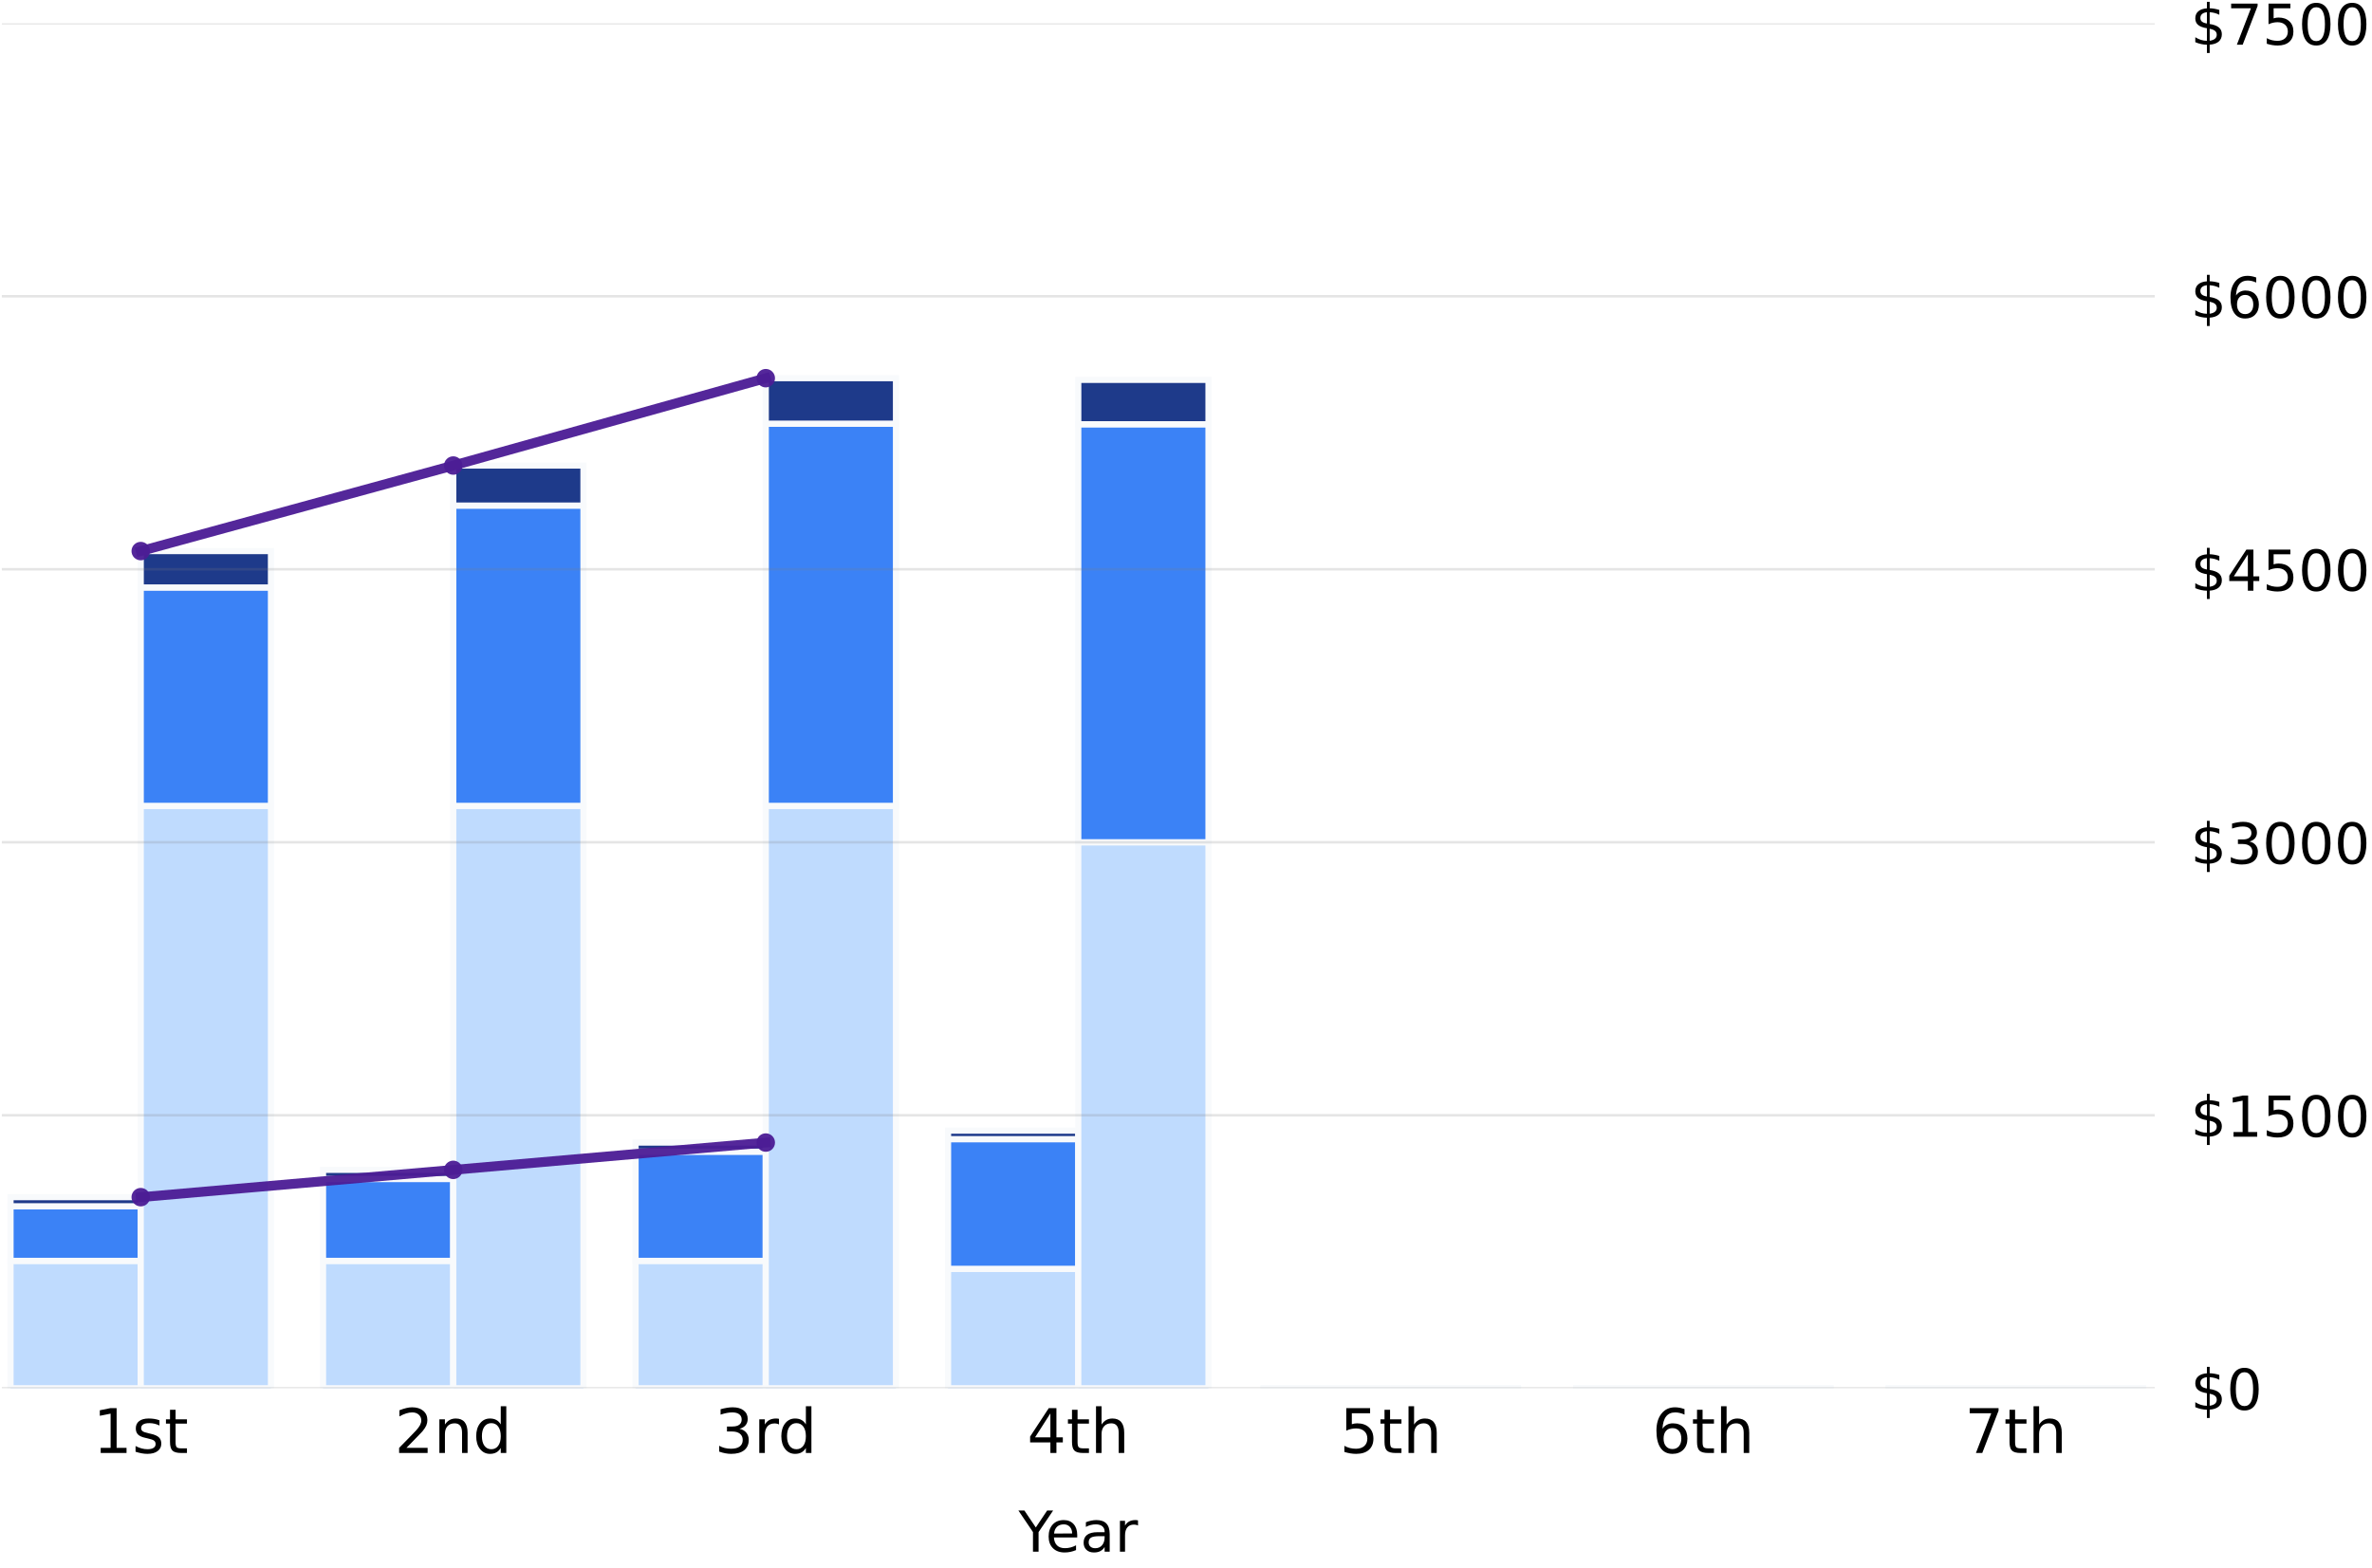
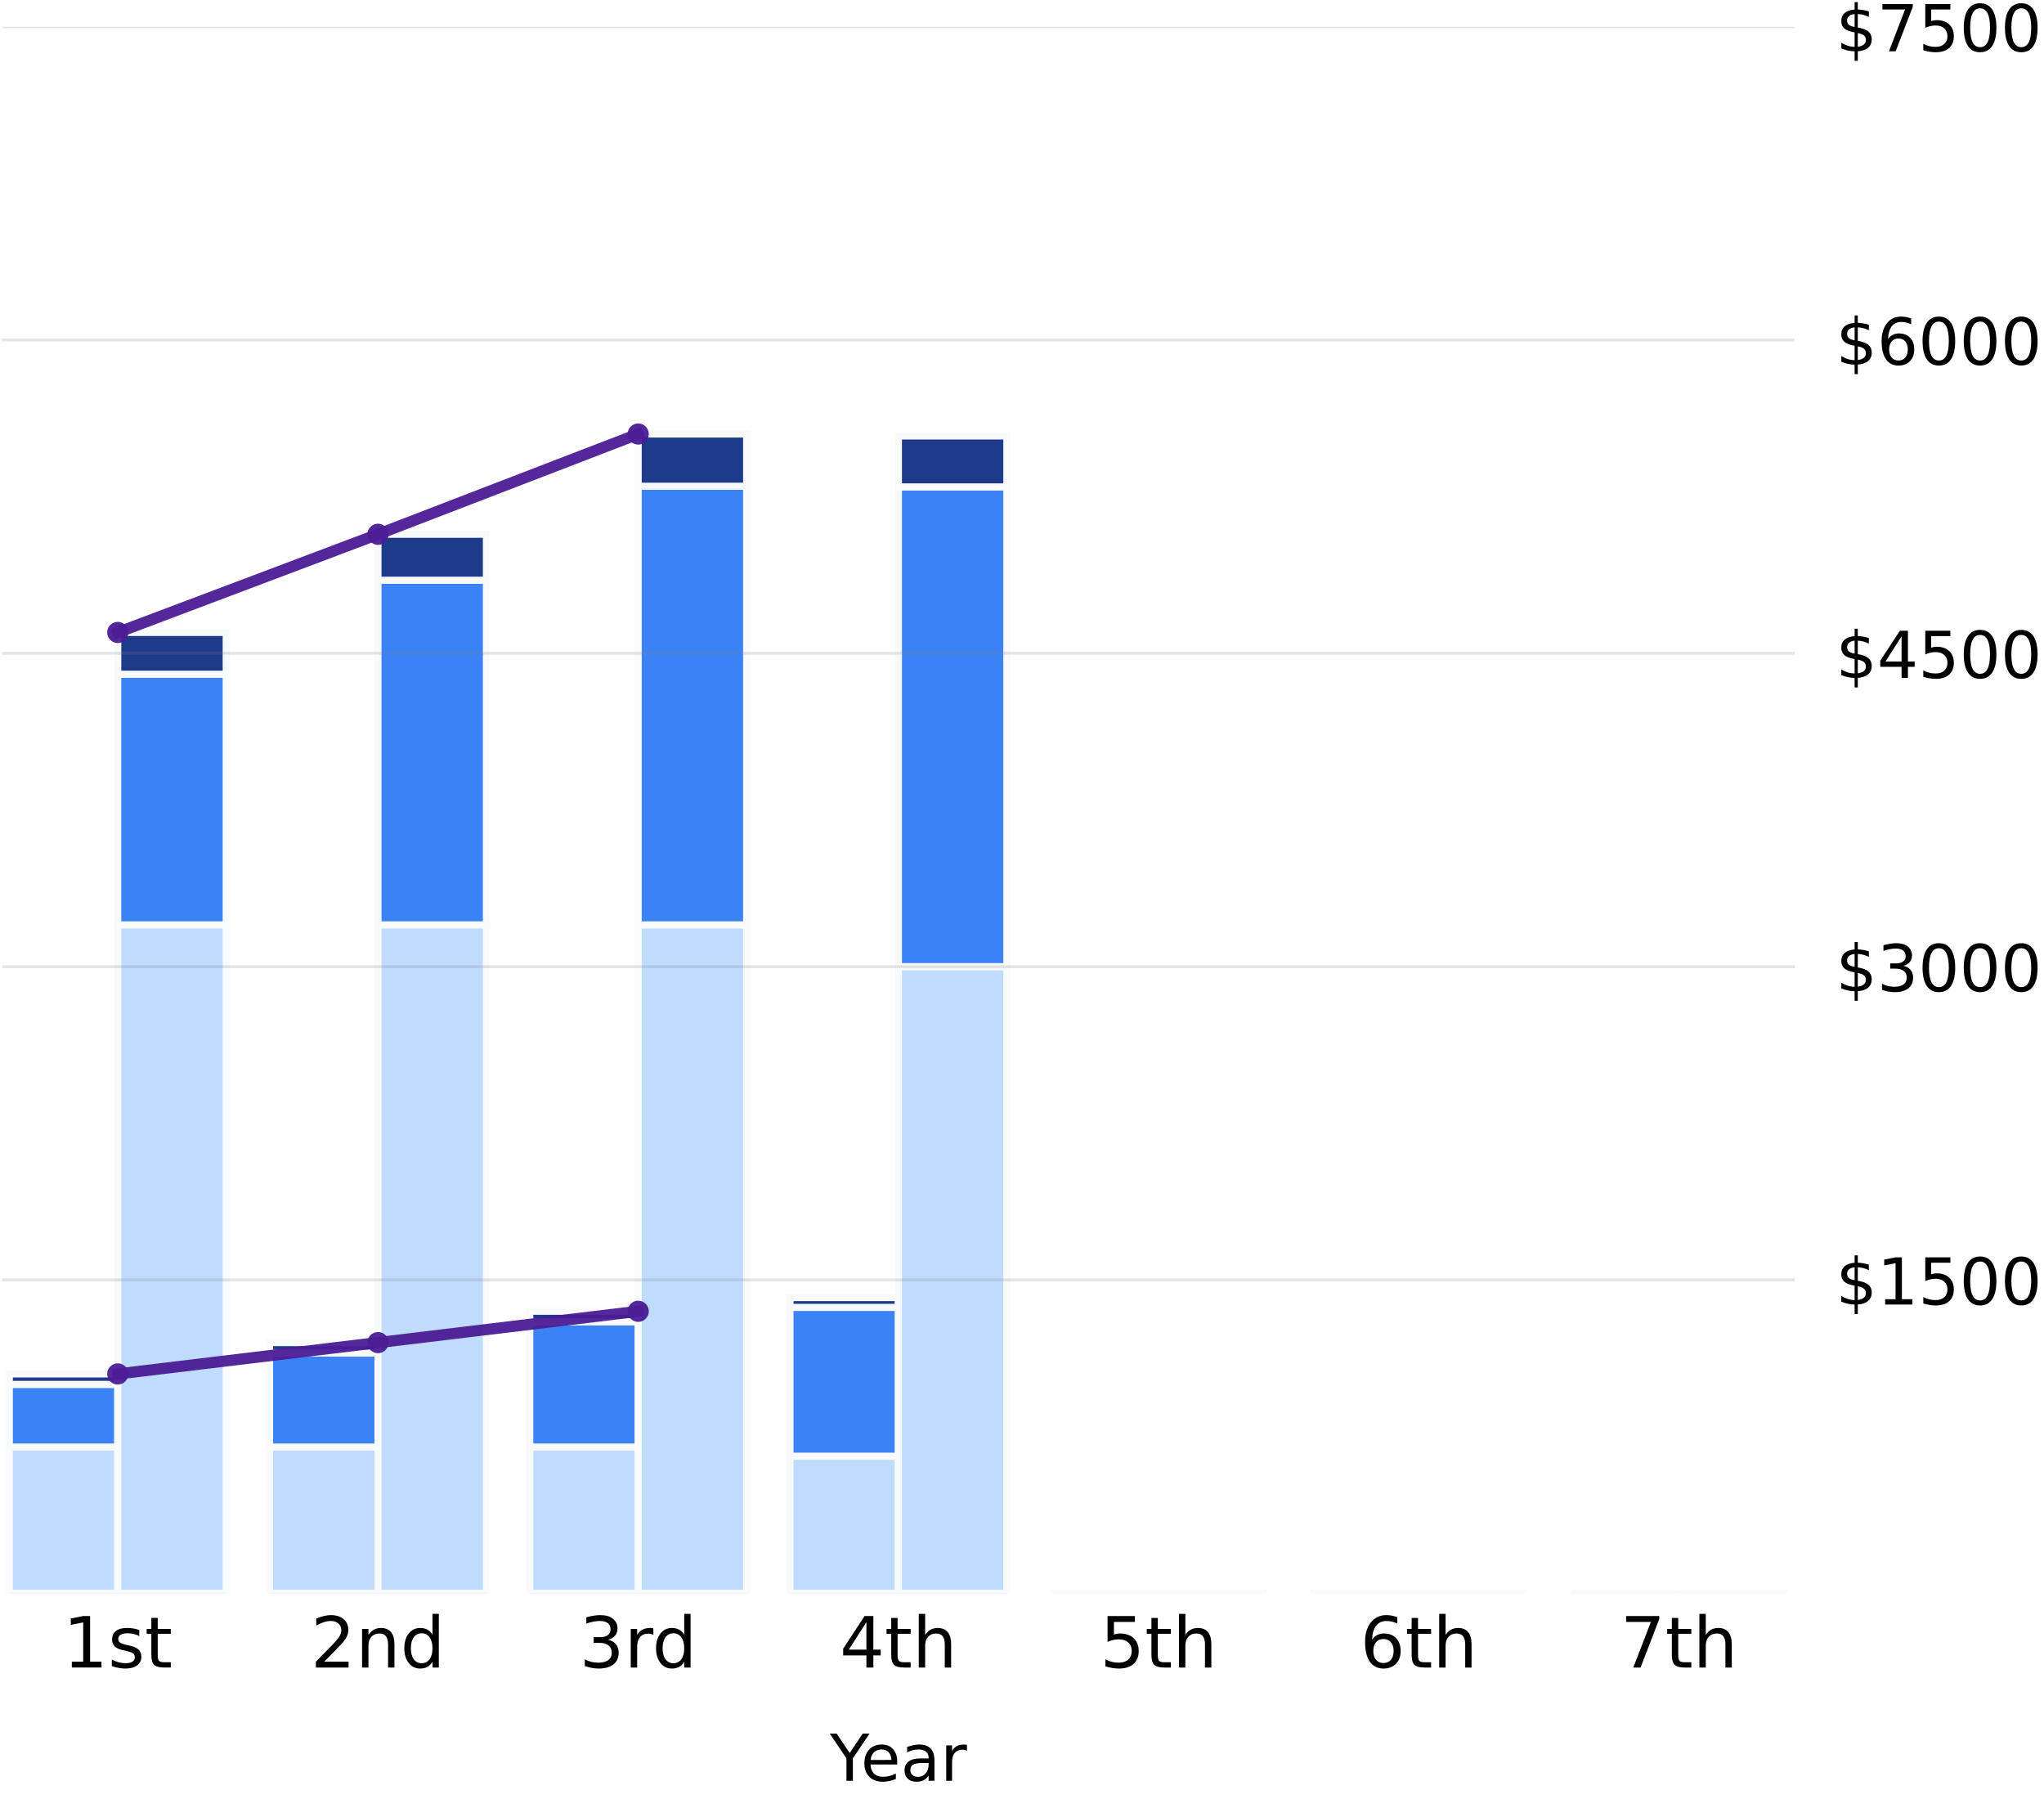
- <svg xmlns="http://www.w3.org/2000/svg" xmlns:xlink="http://www.w3.org/1999/xlink" width="462.33pt" height="305.512pt" viewBox="0 0 462.33 305.512" version="1.1">
+ <svg xmlns="http://www.w3.org/2000/svg" xmlns:xlink="http://www.w3.org/1999/xlink" width="347.274pt" height="305.512pt" viewBox="0 0 347.274 305.512" version="1.1">
  <defs>
    <style type="text/css">*{stroke-linejoin: round; stroke-linecap: butt}</style>
  </defs>
  <g id="figure_1">
    <g id="patch_1">
-       <path d="M 0 305.512  L 462.33 305.512  L 462.33 0  L 0 0  L 0 305.512  z " style="fill: none; opacity: 0" />
+       <path d="M 0 305.512  L 347.274 305.512  L 347.274 0  L 0 0  L 0 305.512  z " style="fill: none; opacity: 0" />
    </g>
    <g id="axes_1">
      <g id="patch_2">
-         <path d="M 0.36 270.651  L 419.976 270.651  L 419.976 4.539  L 0.36 4.539  L 0.36 270.651  z " style="fill: none" />
+         <path d="M 0.36 270.651  L 304.92 270.651  L 304.92 4.539  L 0.36 4.539  L 0.36 270.651  z " style="fill: none" />
      </g>
      <g id="patch_3">
-         <path d="M 2.052 270.651  L 27.432 270.651  L 27.432 245.814  L 2.052 245.814  z " clip-path="url(#p41ddb672c9)" style="fill: #bfdbfe; stroke: #f8fafc; stroke-width: 1.2; stroke-linejoin: miter" />
+         <path d="M 1.588 270.651  L 20.009 270.651  L 20.009 245.814  L 1.588 245.814  z " clip-path="url(#p572f1ef5b4)" style="fill: #bfdbfe; stroke: #f8fafc; stroke-width: 1.2; stroke-linejoin: miter" />
      </g>
      <g id="patch_4">
-         <path d="M 62.964 270.651  L 88.344 270.651  L 88.344 245.814  L 62.964 245.814  z " clip-path="url(#p41ddb672c9)" style="fill: #bfdbfe; stroke: #f8fafc; stroke-width: 1.2; stroke-linejoin: miter" />
+         <path d="M 45.798 270.651  L 64.219 270.651  L 64.219 245.814  L 45.798 245.814  z " clip-path="url(#p572f1ef5b4)" style="fill: #bfdbfe; stroke: #f8fafc; stroke-width: 1.2; stroke-linejoin: miter" />
      </g>
      <g id="patch_5">
-         <path d="M 123.876 270.651  L 149.256 270.651  L 149.256 245.814  L 123.876 245.814  z " clip-path="url(#p41ddb672c9)" style="fill: #bfdbfe; stroke: #f8fafc; stroke-width: 1.2; stroke-linejoin: miter" />
+         <path d="M 90.009 270.651  L 108.43 270.651  L 108.43 245.814  L 90.009 245.814  z " clip-path="url(#p572f1ef5b4)" style="fill: #bfdbfe; stroke: #f8fafc; stroke-width: 1.2; stroke-linejoin: miter" />
      </g>
      <g id="patch_6">
-         <path d="M 184.788 270.651  L 210.168 270.651  L 210.168 247.366  L 184.788 247.366  z " clip-path="url(#p41ddb672c9)" style="fill: #bfdbfe; stroke: #f8fafc; stroke-width: 1.2; stroke-linejoin: miter" />
+         <path d="M 134.219 270.651  L 152.64 270.651  L 152.64 247.366  L 134.219 247.366  z " clip-path="url(#p572f1ef5b4)" style="fill: #bfdbfe; stroke: #f8fafc; stroke-width: 1.2; stroke-linejoin: miter" />
      </g>
      <g id="patch_7">
-         <path d="M 245.7 270.651  L 271.08 270.651  L 271.08 270.651  L 245.7 270.651  z " clip-path="url(#p41ddb672c9)" style="fill: #bfdbfe; stroke: #f8fafc; stroke-width: 1.2; stroke-linejoin: miter" />
+         <path d="M 178.429 270.651  L 196.85 270.651  L 196.85 270.651  L 178.429 270.651  z " clip-path="url(#p572f1ef5b4)" style="fill: #bfdbfe; stroke: #f8fafc; stroke-width: 1.2; stroke-linejoin: miter" />
      </g>
      <g id="patch_8">
-         <path d="M 306.612 270.651  L 331.992 270.651  L 331.992 270.651  L 306.612 270.651  z " clip-path="url(#p41ddb672c9)" style="fill: #bfdbfe; stroke: #f8fafc; stroke-width: 1.2; stroke-linejoin: miter" />
+         <path d="M 222.64 270.651  L 241.061 270.651  L 241.061 270.651  L 222.64 270.651  z " clip-path="url(#p572f1ef5b4)" style="fill: #bfdbfe; stroke: #f8fafc; stroke-width: 1.2; stroke-linejoin: miter" />
      </g>
      <g id="patch_9">
-         <path d="M 367.524 270.651  L 392.904 270.651  L 392.904 270.651  L 367.524 270.651  z " clip-path="url(#p41ddb672c9)" style="fill: #bfdbfe; stroke: #f8fafc; stroke-width: 1.2; stroke-linejoin: miter" />
+         <path d="M 266.85 270.651  L 285.271 270.651  L 285.271 270.651  L 266.85 270.651  z " clip-path="url(#p572f1ef5b4)" style="fill: #bfdbfe; stroke: #f8fafc; stroke-width: 1.2; stroke-linejoin: miter" />
      </g>
      <g id="patch_10">
-         <path d="M 2.052 245.814  L 27.432 245.814  L 27.432 235.17  L 2.052 235.17  z " clip-path="url(#p41ddb672c9)" style="fill: #3b82f6; stroke: #f8fafc; stroke-width: 1.2; stroke-linejoin: miter" />
+         <path d="M 1.588 245.814  L 20.009 245.814  L 20.009 235.17  L 1.588 235.17  z " clip-path="url(#p572f1ef5b4)" style="fill: #3b82f6; stroke: #f8fafc; stroke-width: 1.2; stroke-linejoin: miter" />
      </g>
      <g id="patch_11">
-         <path d="M 62.964 245.814  L 88.344 245.814  L 88.344 229.847  L 62.964 229.847  z " clip-path="url(#p41ddb672c9)" style="fill: #3b82f6; stroke: #f8fafc; stroke-width: 1.2; stroke-linejoin: miter" />
+         <path d="M 45.798 245.814  L 64.219 245.814  L 64.219 229.847  L 45.798 229.847  z " clip-path="url(#p572f1ef5b4)" style="fill: #3b82f6; stroke: #f8fafc; stroke-width: 1.2; stroke-linejoin: miter" />
      </g>
      <g id="patch_12">
-         <path d="M 123.876 245.814  L 149.256 245.814  L 149.256 224.525  L 123.876 224.525  z " clip-path="url(#p41ddb672c9)" style="fill: #3b82f6; stroke: #f8fafc; stroke-width: 1.2; stroke-linejoin: miter" />
+         <path d="M 90.009 245.814  L 108.43 245.814  L 108.43 224.525  L 90.009 224.525  z " clip-path="url(#p572f1ef5b4)" style="fill: #3b82f6; stroke: #f8fafc; stroke-width: 1.2; stroke-linejoin: miter" />
      </g>
      <g id="patch_13">
-         <path d="M 184.788 247.366  L 210.168 247.366  L 210.168 222.086  L 184.788 222.086  z " clip-path="url(#p41ddb672c9)" style="fill: #3b82f6; stroke: #f8fafc; stroke-width: 1.2; stroke-linejoin: miter" />
+         <path d="M 134.219 247.366  L 152.64 247.366  L 152.64 222.086  L 134.219 222.086  z " clip-path="url(#p572f1ef5b4)" style="fill: #3b82f6; stroke: #f8fafc; stroke-width: 1.2; stroke-linejoin: miter" />
      </g>
      <g id="patch_14">
-         <path d="M 245.7 270.651  L 271.08 270.651  L 271.08 270.651  L 245.7 270.651  z " clip-path="url(#p41ddb672c9)" style="fill: #3b82f6; stroke: #f8fafc; stroke-width: 1.2; stroke-linejoin: miter" />
+         <path d="M 178.429 270.651  L 196.85 270.651  L 196.85 270.651  L 178.429 270.651  z " clip-path="url(#p572f1ef5b4)" style="fill: #3b82f6; stroke: #f8fafc; stroke-width: 1.2; stroke-linejoin: miter" />
      </g>
      <g id="patch_15">
-         <path d="M 306.612 270.651  L 331.992 270.651  L 331.992 270.651  L 306.612 270.651  z " clip-path="url(#p41ddb672c9)" style="fill: #3b82f6; stroke: #f8fafc; stroke-width: 1.2; stroke-linejoin: miter" />
+         <path d="M 222.64 270.651  L 241.061 270.651  L 241.061 270.651  L 222.64 270.651  z " clip-path="url(#p572f1ef5b4)" style="fill: #3b82f6; stroke: #f8fafc; stroke-width: 1.2; stroke-linejoin: miter" />
      </g>
      <g id="patch_16">
-         <path d="M 367.524 270.651  L 392.904 270.651  L 392.904 270.651  L 367.524 270.651  z " clip-path="url(#p41ddb672c9)" style="fill: #3b82f6; stroke: #f8fafc; stroke-width: 1.2; stroke-linejoin: miter" />
+         <path d="M 266.85 270.651  L 285.271 270.651  L 285.271 270.651  L 266.85 270.651  z " clip-path="url(#p572f1ef5b4)" style="fill: #3b82f6; stroke: #f8fafc; stroke-width: 1.2; stroke-linejoin: miter" />
      </g>
      <g id="patch_17">
-         <path d="M 2.052 235.17  L 27.432 235.17  L 27.432 233.395  L 2.052 233.395  z " clip-path="url(#p41ddb672c9)" style="fill: #1e3a8a; stroke: #f8fafc; stroke-width: 1.2; stroke-linejoin: miter" />
+         <path d="M 1.588 235.17  L 20.009 235.17  L 20.009 233.395  L 1.588 233.395  z " clip-path="url(#p572f1ef5b4)" style="fill: #1e3a8a; stroke: #f8fafc; stroke-width: 1.2; stroke-linejoin: miter" />
      </g>
      <g id="patch_18">
-         <path d="M 62.964 229.847  L 88.344 229.847  L 88.344 228.073  L 62.964 228.073  z " clip-path="url(#p41ddb672c9)" style="fill: #1e3a8a; stroke: #f8fafc; stroke-width: 1.2; stroke-linejoin: miter" />
+         <path d="M 45.798 229.847  L 64.219 229.847  L 64.219 228.073  L 45.798 228.073  z " clip-path="url(#p572f1ef5b4)" style="fill: #1e3a8a; stroke: #f8fafc; stroke-width: 1.2; stroke-linejoin: miter" />
      </g>
      <g id="patch_19">
-         <path d="M 123.876 224.525  L 149.256 224.525  L 149.256 222.751  L 123.876 222.751  z " clip-path="url(#p41ddb672c9)" style="fill: #1e3a8a; stroke: #f8fafc; stroke-width: 1.2; stroke-linejoin: miter" />
+         <path d="M 90.009 224.525  L 108.43 224.525  L 108.43 222.751  L 90.009 222.751  z " clip-path="url(#p572f1ef5b4)" style="fill: #1e3a8a; stroke: #f8fafc; stroke-width: 1.2; stroke-linejoin: miter" />
      </g>
      <g id="patch_20">
-         <path d="M 184.788 222.086  L 210.168 222.086  L 210.168 220.423  L 184.788 220.423  z " clip-path="url(#p41ddb672c9)" style="fill: #1e3a8a; stroke: #f8fafc; stroke-width: 1.2; stroke-linejoin: miter" />
+         <path d="M 134.219 222.086  L 152.64 222.086  L 152.64 220.423  L 134.219 220.423  z " clip-path="url(#p572f1ef5b4)" style="fill: #1e3a8a; stroke: #f8fafc; stroke-width: 1.2; stroke-linejoin: miter" />
      </g>
      <g id="patch_21">
-         <path d="M 245.7 270.651  L 271.08 270.651  L 271.08 270.651  L 245.7 270.651  z " clip-path="url(#p41ddb672c9)" style="fill: #1e3a8a; stroke: #f8fafc; stroke-width: 1.2; stroke-linejoin: miter" />
+         <path d="M 178.429 270.651  L 196.85 270.651  L 196.85 270.651  L 178.429 270.651  z " clip-path="url(#p572f1ef5b4)" style="fill: #1e3a8a; stroke: #f8fafc; stroke-width: 1.2; stroke-linejoin: miter" />
      </g>
      <g id="patch_22">
-         <path d="M 306.612 270.651  L 331.992 270.651  L 331.992 270.651  L 306.612 270.651  z " clip-path="url(#p41ddb672c9)" style="fill: #1e3a8a; stroke: #f8fafc; stroke-width: 1.2; stroke-linejoin: miter" />
+         <path d="M 222.64 270.651  L 241.061 270.651  L 241.061 270.651  L 222.64 270.651  z " clip-path="url(#p572f1ef5b4)" style="fill: #1e3a8a; stroke: #f8fafc; stroke-width: 1.2; stroke-linejoin: miter" />
      </g>
      <g id="patch_23">
-         <path d="M 367.524 270.651  L 392.904 270.651  L 392.904 270.651  L 367.524 270.651  z " clip-path="url(#p41ddb672c9)" style="fill: #1e3a8a; stroke: #f8fafc; stroke-width: 1.2; stroke-linejoin: miter" />
+         <path d="M 266.85 270.651  L 285.271 270.651  L 285.271 270.651  L 266.85 270.651  z " clip-path="url(#p572f1ef5b4)" style="fill: #1e3a8a; stroke: #f8fafc; stroke-width: 1.2; stroke-linejoin: miter" />
      </g>
      <g id="patch_24">
-         <path d="M 27.432 270.651  L 52.812 270.651  L 52.812 157.11  L 27.432 157.11  z " clip-path="url(#p41ddb672c9)" style="fill: #bfdbfe; stroke: #f8fafc; stroke-width: 1.2; stroke-linejoin: miter" />
+         <path d="M 20.009 270.651  L 38.43 270.651  L 38.43 157.11  L 20.009 157.11  z " clip-path="url(#p572f1ef5b4)" style="fill: #bfdbfe; stroke: #f8fafc; stroke-width: 1.2; stroke-linejoin: miter" />
      </g>
      <g id="patch_25">
-         <path d="M 88.344 270.651  L 113.724 270.651  L 113.724 157.11  L 88.344 157.11  z " clip-path="url(#p41ddb672c9)" style="fill: #bfdbfe; stroke: #f8fafc; stroke-width: 1.2; stroke-linejoin: miter" />
+         <path d="M 64.219 270.651  L 82.64 270.651  L 82.64 157.11  L 64.219 157.11  z " clip-path="url(#p572f1ef5b4)" style="fill: #bfdbfe; stroke: #f8fafc; stroke-width: 1.2; stroke-linejoin: miter" />
      </g>
      <g id="patch_26">
-         <path d="M 149.256 270.651  L 174.636 270.651  L 174.636 157.11  L 149.256 157.11  z " clip-path="url(#p41ddb672c9)" style="fill: #bfdbfe; stroke: #f8fafc; stroke-width: 1.2; stroke-linejoin: miter" />
+         <path d="M 108.43 270.651  L 126.851 270.651  L 126.851 157.11  L 108.43 157.11  z " clip-path="url(#p572f1ef5b4)" style="fill: #bfdbfe; stroke: #f8fafc; stroke-width: 1.2; stroke-linejoin: miter" />
      </g>
      <g id="patch_27">
-         <path d="M 210.168 270.651  L 235.548 270.651  L 235.548 164.206  L 210.168 164.206  z " clip-path="url(#p41ddb672c9)" style="fill: #bfdbfe; stroke: #f8fafc; stroke-width: 1.2; stroke-linejoin: miter" />
+         <path d="M 152.64 270.651  L 171.061 270.651  L 171.061 164.206  L 152.64 164.206  z " clip-path="url(#p572f1ef5b4)" style="fill: #bfdbfe; stroke: #f8fafc; stroke-width: 1.2; stroke-linejoin: miter" />
      </g>
      <g id="patch_28">
-         <path d="M 271.08 270.651  L 296.46 270.651  L 296.46 270.651  L 271.08 270.651  z " clip-path="url(#p41ddb672c9)" style="fill: #bfdbfe; stroke: #f8fafc; stroke-width: 1.2; stroke-linejoin: miter" />
+         <path d="M 196.85 270.651  L 215.271 270.651  L 215.271 270.651  L 196.85 270.651  z " clip-path="url(#p572f1ef5b4)" style="fill: #bfdbfe; stroke: #f8fafc; stroke-width: 1.2; stroke-linejoin: miter" />
      </g>
      <g id="patch_29">
-         <path d="M 331.992 270.651  L 357.372 270.651  L 357.372 270.651  L 331.992 270.651  z " clip-path="url(#p41ddb672c9)" style="fill: #bfdbfe; stroke: #f8fafc; stroke-width: 1.2; stroke-linejoin: miter" />
+         <path d="M 241.061 270.651  L 259.482 270.651  L 259.482 270.651  L 241.061 270.651  z " clip-path="url(#p572f1ef5b4)" style="fill: #bfdbfe; stroke: #f8fafc; stroke-width: 1.2; stroke-linejoin: miter" />
      </g>
      <g id="patch_30">
-         <path d="M 392.904 270.651  L 418.284 270.651  L 418.284 270.651  L 392.904 270.651  z " clip-path="url(#p41ddb672c9)" style="fill: #bfdbfe; stroke: #f8fafc; stroke-width: 1.2; stroke-linejoin: miter" />
+         <path d="M 285.271 270.651  L 303.692 270.651  L 303.692 270.651  L 285.271 270.651  z " clip-path="url(#p572f1ef5b4)" style="fill: #bfdbfe; stroke: #f8fafc; stroke-width: 1.2; stroke-linejoin: miter" />
      </g>
      <g id="patch_31">
-         <path d="M 27.432 157.11  L 52.812 157.11  L 52.812 114.532  L 27.432 114.532  z " clip-path="url(#p41ddb672c9)" style="fill: #3b82f6; stroke: #f8fafc; stroke-width: 1.2; stroke-linejoin: miter" />
+         <path d="M 20.009 157.11  L 38.43 157.11  L 38.43 114.532  L 20.009 114.532  z " clip-path="url(#p572f1ef5b4)" style="fill: #3b82f6; stroke: #f8fafc; stroke-width: 1.2; stroke-linejoin: miter" />
      </g>
      <g id="patch_32">
-         <path d="M 88.344 157.11  L 113.724 157.11  L 113.724 98.565  L 88.344 98.565  z " clip-path="url(#p41ddb672c9)" style="fill: #3b82f6; stroke: #f8fafc; stroke-width: 1.2; stroke-linejoin: miter" />
+         <path d="M 64.219 157.11  L 82.64 157.11  L 82.64 98.565  L 64.219 98.565  z " clip-path="url(#p572f1ef5b4)" style="fill: #3b82f6; stroke: #f8fafc; stroke-width: 1.2; stroke-linejoin: miter" />
      </g>
      <g id="patch_33">
-         <path d="M 149.256 157.11  L 174.636 157.11  L 174.636 82.599  L 149.256 82.599  z " clip-path="url(#p41ddb672c9)" style="fill: #3b82f6; stroke: #f8fafc; stroke-width: 1.2; stroke-linejoin: miter" />
+         <path d="M 108.43 157.11  L 126.851 157.11  L 126.851 82.599  L 108.43 82.599  z " clip-path="url(#p572f1ef5b4)" style="fill: #3b82f6; stroke: #f8fafc; stroke-width: 1.2; stroke-linejoin: miter" />
      </g>
      <g id="patch_34">
-         <path d="M 210.168 164.206  L 235.548 164.206  L 235.548 82.71  L 210.168 82.71  z " clip-path="url(#p41ddb672c9)" style="fill: #3b82f6; stroke: #f8fafc; stroke-width: 1.2; stroke-linejoin: miter" />
+         <path d="M 152.64 164.206  L 171.061 164.206  L 171.061 82.71  L 152.64 82.71  z " clip-path="url(#p572f1ef5b4)" style="fill: #3b82f6; stroke: #f8fafc; stroke-width: 1.2; stroke-linejoin: miter" />
      </g>
      <g id="patch_35">
-         <path d="M 271.08 270.651  L 296.46 270.651  L 296.46 270.651  L 271.08 270.651  z " clip-path="url(#p41ddb672c9)" style="fill: #3b82f6; stroke: #f8fafc; stroke-width: 1.2; stroke-linejoin: miter" />
+         <path d="M 196.85 270.651  L 215.271 270.651  L 215.271 270.651  L 196.85 270.651  z " clip-path="url(#p572f1ef5b4)" style="fill: #3b82f6; stroke: #f8fafc; stroke-width: 1.2; stroke-linejoin: miter" />
      </g>
      <g id="patch_36">
-         <path d="M 331.992 270.651  L 357.372 270.651  L 357.372 270.651  L 331.992 270.651  z " clip-path="url(#p41ddb672c9)" style="fill: #3b82f6; stroke: #f8fafc; stroke-width: 1.2; stroke-linejoin: miter" />
+         <path d="M 241.061 270.651  L 259.482 270.651  L 259.482 270.651  L 241.061 270.651  z " clip-path="url(#p572f1ef5b4)" style="fill: #3b82f6; stroke: #f8fafc; stroke-width: 1.2; stroke-linejoin: miter" />
      </g>
      <g id="patch_37">
-         <path d="M 392.904 270.651  L 418.284 270.651  L 418.284 270.651  L 392.904 270.651  z " clip-path="url(#p41ddb672c9)" style="fill: #3b82f6; stroke: #f8fafc; stroke-width: 1.2; stroke-linejoin: miter" />
+         <path d="M 285.271 270.651  L 303.692 270.651  L 303.692 270.651  L 285.271 270.651  z " clip-path="url(#p572f1ef5b4)" style="fill: #3b82f6; stroke: #f8fafc; stroke-width: 1.2; stroke-linejoin: miter" />
      </g>
      <g id="patch_38">
-         <path d="M 27.432 114.532  L 52.812 114.532  L 52.812 107.436  L 27.432 107.436  z " clip-path="url(#p41ddb672c9)" style="fill: #1e3a8a; stroke: #f8fafc; stroke-width: 1.2; stroke-linejoin: miter" />
+         <path d="M 20.009 114.532  L 38.43 114.532  L 38.43 107.436  L 20.009 107.436  z " clip-path="url(#p572f1ef5b4)" style="fill: #1e3a8a; stroke: #f8fafc; stroke-width: 1.2; stroke-linejoin: miter" />
      </g>
      <g id="patch_39">
-         <path d="M 88.344 98.565  L 113.724 98.565  L 113.724 90.759  L 88.344 90.759  z " clip-path="url(#p41ddb672c9)" style="fill: #1e3a8a; stroke: #f8fafc; stroke-width: 1.2; stroke-linejoin: miter" />
+         <path d="M 64.219 98.565  L 82.64 98.565  L 82.64 90.759  L 64.219 90.759  z " clip-path="url(#p572f1ef5b4)" style="fill: #1e3a8a; stroke: #f8fafc; stroke-width: 1.2; stroke-linejoin: miter" />
      </g>
      <g id="patch_40">
-         <path d="M 149.256 82.599  L 174.636 82.599  L 174.636 73.728  L 149.256 73.728  z " clip-path="url(#p41ddb672c9)" style="fill: #1e3a8a; stroke: #f8fafc; stroke-width: 1.2; stroke-linejoin: miter" />
+         <path d="M 108.43 82.599  L 126.851 82.599  L 126.851 73.728  L 108.43 73.728  z " clip-path="url(#p572f1ef5b4)" style="fill: #1e3a8a; stroke: #f8fafc; stroke-width: 1.2; stroke-linejoin: miter" />
      </g>
      <g id="patch_41">
-         <path d="M 210.168 82.71  L 235.548 82.71  L 235.548 74.061  L 210.168 74.061  z " clip-path="url(#p41ddb672c9)" style="fill: #1e3a8a; stroke: #f8fafc; stroke-width: 1.2; stroke-linejoin: miter" />
+         <path d="M 152.64 82.71  L 171.061 82.71  L 171.061 74.061  L 152.64 74.061  z " clip-path="url(#p572f1ef5b4)" style="fill: #1e3a8a; stroke: #f8fafc; stroke-width: 1.2; stroke-linejoin: miter" />
      </g>
      <g id="patch_42">
-         <path d="M 271.08 270.651  L 296.46 270.651  L 296.46 270.651  L 271.08 270.651  z " clip-path="url(#p41ddb672c9)" style="fill: #1e3a8a; stroke: #f8fafc; stroke-width: 1.2; stroke-linejoin: miter" />
+         <path d="M 196.85 270.651  L 215.271 270.651  L 215.271 270.651  L 196.85 270.651  z " clip-path="url(#p572f1ef5b4)" style="fill: #1e3a8a; stroke: #f8fafc; stroke-width: 1.2; stroke-linejoin: miter" />
      </g>
      <g id="patch_43">
-         <path d="M 331.992 270.651  L 357.372 270.651  L 357.372 270.651  L 331.992 270.651  z " clip-path="url(#p41ddb672c9)" style="fill: #1e3a8a; stroke: #f8fafc; stroke-width: 1.2; stroke-linejoin: miter" />
+         <path d="M 241.061 270.651  L 259.482 270.651  L 259.482 270.651  L 241.061 270.651  z " clip-path="url(#p572f1ef5b4)" style="fill: #1e3a8a; stroke: #f8fafc; stroke-width: 1.2; stroke-linejoin: miter" />
      </g>
      <g id="patch_44">
-         <path d="M 392.904 270.651  L 418.284 270.651  L 418.284 270.651  L 392.904 270.651  z " clip-path="url(#p41ddb672c9)" style="fill: #1e3a8a; stroke: #f8fafc; stroke-width: 1.2; stroke-linejoin: miter" />
+         <path d="M 285.271 270.651  L 303.692 270.651  L 303.692 270.651  L 285.271 270.651  z " clip-path="url(#p572f1ef5b4)" style="fill: #1e3a8a; stroke: #f8fafc; stroke-width: 1.2; stroke-linejoin: miter" />
      </g>
      <g id="matplotlib.axis_1">
        <g id="xtick_1">
          <g id="line2d_1" />
          <g id="text_1">
-             <g transform="translate(18.13669 283.2683) scale(0.12 -0.12)">
+             <g transform="translate(10.71372 283.2683) scale(0.12 -0.12)">
              <defs>
                <path id="DejaVuSans-14" d="M 794 531  L 1825 531  L 1825 4091  L 703 3866  L 703 4441  L 1819 4666  L 2450 4666  L 2450 531  L 3481 531  L 3481 0  L 794 0  L 794 531  z " transform="scale(0.015625)" />
                <path id="DejaVuSans-56" d="M 2834 3397  L 2834 2853  Q 2591 2978 2328 3040  Q 2066 3103 1784 3103  Q 1356 3103 1142 2972  Q 928 2841 928 2578  Q 928 2378 1081 2264  Q 1234 2150 1697 2047  L 1894 2003  Q 2506 1872 2764 1633  Q 3022 1394 3022 966  Q 3022 478 2636 193  Q 2250 -91 1575 -91  Q 1294 -91 989 -36  Q 684 19 347 128  L 347 722  Q 666 556 975 473  Q 1284 391 1588 391  Q 1994 391 2212 530  Q 2431 669 2431 922  Q 2431 1156 2273 1281  Q 2116 1406 1581 1522  L 1381 1569  Q 847 1681 609 1914  Q 372 2147 372 2553  Q 372 3047 722 3315  Q 1072 3584 1716 3584  Q 2034 3584 2315 3537  Q 2597 3491 2834 3397  z " transform="scale(0.015625)" />
                <path id="DejaVuSans-57" d="M 1172 4494  L 1172 3500  L 2356 3500  L 2356 3053  L 1172 3053  L 1172 1153  Q 1172 725 1289 603  Q 1406 481 1766 481  L 2356 481  L 2356 0  L 1766 0  Q 1100 0 847 248  Q 594 497 594 1153  L 594 3053  L 172 3053  L 172 3500  L 594 3500  L 594 4494  L 1172 4494  z " transform="scale(0.015625)" />
              </defs>
              <use xlink:href="#DejaVuSans-14" />
              <use xlink:href="#DejaVuSans-56" transform="translate(63.625 0)" />
              <use xlink:href="#DejaVuSans-57" transform="translate(115.7188 0)" />
            </g>
          </g>
        </g>
        <g id="xtick_2">
          <g id="line2d_2" />
          <g id="text_2">
-             <g transform="translate(76.91494 283.2693) scale(0.12 -0.12)">
+             <g transform="translate(52.79029 283.2693) scale(0.12 -0.12)">
              <defs>
                <path id="DejaVuSans-15" d="M 1228 531  L 3431 531  L 3431 0  L 469 0  L 469 531  Q 828 903 1448 1529  Q 2069 2156 2228 2338  Q 2531 2678 2651 2914  Q 2772 3150 2772 3378  Q 2772 3750 2511 3984  Q 2250 4219 1831 4219  Q 1534 4219 1204 4116  Q 875 4013 500 3803  L 500 4441  Q 881 4594 1212 4672  Q 1544 4750 1819 4750  Q 2544 4750 2975 4387  Q 3406 4025 3406 3419  Q 3406 3131 3298 2873  Q 3191 2616 2906 2266  Q 2828 2175 2409 1742  Q 1991 1309 1228 531  z " transform="scale(0.015625)" />
                <path id="DejaVuSans-51" d="M 3513 2113  L 3513 0  L 2938 0  L 2938 2094  Q 2938 2591 2744 2837  Q 2550 3084 2163 3084  Q 1697 3084 1428 2787  Q 1159 2491 1159 1978  L 1159 0  L 581 0  L 581 3500  L 1159 3500  L 1159 2956  Q 1366 3272 1645 3428  Q 1925 3584 2291 3584  Q 2894 3584 3203 3211  Q 3513 2838 3513 2113  z " transform="scale(0.015625)" />
                <path id="DejaVuSans-47" d="M 2906 2969  L 2906 4863  L 3481 4863  L 3481 0  L 2906 0  L 2906 525  Q 2725 213 2448 61  Q 2172 -91 1784 -91  Q 1150 -91 751 415  Q 353 922 353 1747  Q 353 2572 751 3078  Q 1150 3584 1784 3584  Q 2172 3584 2448 3432  Q 2725 3281 2906 2969  z M 947 1747  Q 947 1113 1208 752  Q 1469 391 1925 391  Q 2381 391 2643 752  Q 2906 1113 2906 1747  Q 2906 2381 2643 2742  Q 2381 3103 1925 3103  Q 1469 3103 1208 2742  Q 947 2381 947 1747  z " transform="scale(0.015625)" />
              </defs>
              <use xlink:href="#DejaVuSans-15" />
              <use xlink:href="#DejaVuSans-51" transform="translate(63.625 0)" />
              <use xlink:href="#DejaVuSans-47" transform="translate(127 0)" />
            </g>
          </g>
        </g>
        <g id="xtick_3">
          <g id="line2d_3" />
          <g id="text_3">
-             <g transform="translate(139.2679 283.2693) scale(0.12 -0.12)">
+             <g transform="translate(98.44155 283.2693) scale(0.12 -0.12)">
              <defs>
                <path id="DejaVuSans-16" d="M 2597 2516  Q 3050 2419 3304 2112  Q 3559 1806 3559 1356  Q 3559 666 3084 287  Q 2609 -91 1734 -91  Q 1441 -91 1130 -33  Q 819 25 488 141  L 488 750  Q 750 597 1062 519  Q 1375 441 1716 441  Q 2309 441 2620 675  Q 2931 909 2931 1356  Q 2931 1769 2642 2001  Q 2353 2234 1838 2234  L 1294 2234  L 1294 2753  L 1863 2753  Q 2328 2753 2575 2939  Q 2822 3125 2822 3475  Q 2822 3834 2567 4026  Q 2313 4219 1838 4219  Q 1578 4219 1281 4162  Q 984 4106 628 3988  L 628 4550  Q 988 4650 1302 4700  Q 1616 4750 1894 4750  Q 2613 4750 3031 4423  Q 3450 4097 3450 3541  Q 3450 3153 3228 2886  Q 3006 2619 2597 2516  z " transform="scale(0.015625)" />
                <path id="DejaVuSans-55" d="M 2631 2963  Q 2534 3019 2420 3045  Q 2306 3072 2169 3072  Q 1681 3072 1420 2755  Q 1159 2438 1159 1844  L 1159 0  L 581 0  L 581 3500  L 1159 3500  L 1159 2956  Q 1341 3275 1631 3429  Q 1922 3584 2338 3584  Q 2397 3584 2469 3576  Q 2541 3569 2628 3553  L 2631 2963  z " transform="scale(0.015625)" />
              </defs>
              <use xlink:href="#DejaVuSans-16" />
              <use xlink:href="#DejaVuSans-55" transform="translate(63.625 0)" />
              <use xlink:href="#DejaVuSans-47" transform="translate(102.9844 0)" />
            </g>
          </g>
        </g>
        <g id="xtick_4">
          <g id="line2d_4" />
          <g id="text_4">
-             <g transform="translate(200.1958 283.2693) scale(0.12 -0.12)">
+             <g transform="translate(142.6678 283.2693) scale(0.12 -0.12)">
              <defs>
                <path id="DejaVuSans-17" d="M 2419 4116  L 825 1625  L 2419 1625  L 2419 4116  z M 2253 4666  L 3047 4666  L 3047 1625  L 3713 1625  L 3713 1100  L 3047 1100  L 3047 0  L 2419 0  L 2419 1100  L 313 1100  L 313 1709  L 2253 4666  z " transform="scale(0.015625)" />
                <path id="DejaVuSans-4b" d="M 3513 2113  L 3513 0  L 2938 0  L 2938 2094  Q 2938 2591 2744 2837  Q 2550 3084 2163 3084  Q 1697 3084 1428 2787  Q 1159 2491 1159 1978  L 1159 0  L 581 0  L 581 4863  L 1159 4863  L 1159 2956  Q 1366 3272 1645 3428  Q 1925 3584 2291 3584  Q 2894 3584 3203 3211  Q 3513 2838 3513 2113  z " transform="scale(0.015625)" />
              </defs>
              <use xlink:href="#DejaVuSans-17" />
              <use xlink:href="#DejaVuSans-57" transform="translate(63.625 0)" />
              <use xlink:href="#DejaVuSans-4b" transform="translate(102.8281 0)" />
            </g>
          </g>
        </g>
        <g id="xtick_5">
          <g id="line2d_5" />
          <g id="text_5">
-             <g transform="translate(261.1078 283.2693) scale(0.12 -0.12)">
+             <g transform="translate(186.8781 283.2693) scale(0.12 -0.12)">
              <defs>
                <path id="DejaVuSans-18" d="M 691 4666  L 3169 4666  L 3169 4134  L 1269 4134  L 1269 2991  Q 1406 3038 1543 3061  Q 1681 3084 1819 3084  Q 2600 3084 3056 2656  Q 3513 2228 3513 1497  Q 3513 744 3044 326  Q 2575 -91 1722 -91  Q 1428 -91 1123 -41  Q 819 9 494 109  L 494 744  Q 775 591 1075 516  Q 1375 441 1709 441  Q 2250 441 2565 725  Q 2881 1009 2881 1497  Q 2881 1984 2565 2268  Q 2250 2553 1709 2553  Q 1456 2553 1204 2497  Q 953 2441 691 2322  L 691 4666  z " transform="scale(0.015625)" />
              </defs>
              <use xlink:href="#DejaVuSans-18" />
              <use xlink:href="#DejaVuSans-57" transform="translate(63.625 0)" />
              <use xlink:href="#DejaVuSans-4b" transform="translate(102.8281 0)" />
            </g>
          </g>
        </g>
        <g id="xtick_6">
          <g id="line2d_6" />
          <g id="text_6">
-             <g transform="translate(322.0198 283.2693) scale(0.12 -0.12)">
+             <g transform="translate(231.0885 283.2693) scale(0.12 -0.12)">
              <defs>
                <path id="DejaVuSans-19" d="M 2113 2584  Q 1688 2584 1439 2293  Q 1191 2003 1191 1497  Q 1191 994 1439 701  Q 1688 409 2113 409  Q 2538 409 2786 701  Q 3034 994 3034 1497  Q 3034 2003 2786 2293  Q 2538 2584 2113 2584  z M 3366 4563  L 3366 3988  Q 3128 4100 2886 4159  Q 2644 4219 2406 4219  Q 1781 4219 1451 3797  Q 1122 3375 1075 2522  Q 1259 2794 1537 2939  Q 1816 3084 2150 3084  Q 2853 3084 3261 2657  Q 3669 2231 3669 1497  Q 3669 778 3244 343  Q 2819 -91 2113 -91  Q 1303 -91 875 529  Q 447 1150 447 2328  Q 447 3434 972 4092  Q 1497 4750 2381 4750  Q 2619 4750 2861 4703  Q 3103 4656 3366 4563  z " transform="scale(0.015625)" />
              </defs>
              <use xlink:href="#DejaVuSans-19" />
              <use xlink:href="#DejaVuSans-57" transform="translate(63.625 0)" />
              <use xlink:href="#DejaVuSans-4b" transform="translate(102.8281 0)" />
            </g>
          </g>
        </g>
        <g id="xtick_7">
          <g id="line2d_7" />
          <g id="text_7">
-             <g transform="translate(382.9318 283.2693) scale(0.12 -0.12)">
+             <g transform="translate(275.2988 283.2693) scale(0.12 -0.12)">
              <defs>
                <path id="DejaVuSans-1a" d="M 525 4666  L 3525 4666  L 3525 4397  L 1831 0  L 1172 0  L 2766 4134  L 525 4134  L 525 4666  z " transform="scale(0.015625)" />
              </defs>
              <use xlink:href="#DejaVuSans-1a" />
              <use xlink:href="#DejaVuSans-57" transform="translate(63.625 0)" />
              <use xlink:href="#DejaVuSans-4b" transform="translate(102.8281 0)" />
            </g>
          </g>
        </g>
        <g id="text_8">
-           <g transform="translate(198.5235 302.5095) scale(0.11 -0.11)">
+           <g transform="translate(140.9955 302.5095) scale(0.11 -0.11)">
            <defs>
              <path id="DejaVuSans-3c" d="M -13 4666  L 666 4666  L 1959 2747  L 3244 4666  L 3922 4666  L 2272 2222  L 2272 0  L 1638 0  L 1638 2222  L -13 4666  z " transform="scale(0.015625)" />
              <path id="DejaVuSans-48" d="M 3597 1894  L 3597 1613  L 953 1613  Q 991 1019 1311 708  Q 1631 397 2203 397  Q 2534 397 2845 478  Q 3156 559 3463 722  L 3463 178  Q 3153 47 2828 -22  Q 2503 -91 2169 -91  Q 1331 -91 842 396  Q 353 884 353 1716  Q 353 2575 817 3079  Q 1281 3584 2069 3584  Q 2775 3584 3186 3129  Q 3597 2675 3597 1894  z M 3022 2063  Q 3016 2534 2758 2815  Q 2500 3097 2075 3097  Q 1594 3097 1305 2825  Q 1016 2553 972 2059  L 3022 2063  z " transform="scale(0.015625)" />
              <path id="DejaVuSans-44" d="M 2194 1759  Q 1497 1759 1228 1600  Q 959 1441 959 1056  Q 959 750 1161 570  Q 1363 391 1709 391  Q 2188 391 2477 730  Q 2766 1069 2766 1631  L 2766 1759  L 2194 1759  z M 3341 1997  L 3341 0  L 2766 0  L 2766 531  Q 2569 213 2275 61  Q 1981 -91 1556 -91  Q 1019 -91 701 211  Q 384 513 384 1019  Q 384 1609 779 1909  Q 1175 2209 1959 2209  L 2766 2209  L 2766 2266  Q 2766 2663 2505 2880  Q 2244 3097 1772 3097  Q 1472 3097 1187 3025  Q 903 2953 641 2809  L 641 3341  Q 956 3463 1253 3523  Q 1550 3584 1831 3584  Q 2591 3584 2966 3190  Q 3341 2797 3341 1997  z " transform="scale(0.015625)" />
            </defs>
            <use xlink:href="#DejaVuSans-3c" />
            <use xlink:href="#DejaVuSans-48" transform="translate(47.79688 0)" />
            <use xlink:href="#DejaVuSans-44" transform="translate(109.3281 0)" />
            <use xlink:href="#DejaVuSans-55" transform="translate(170.6094 0)" />
          </g>
        </g>
      </g>
      <g id="matplotlib.axis_2">
        <g id="ytick_1">
          <g id="line2d_8">
-             <path d="M 0.36 270.651  L 419.976 270.651  " clip-path="url(#p41ddb672c9)" style="fill: none; stroke: #808080; stroke-opacity: 0.2; stroke-width: 0.5; stroke-linecap: square" />
+             <path d="M 0.36 217.429  L 304.92 217.429  " clip-path="url(#p572f1ef5b4)" style="fill: none; stroke: #808080; stroke-opacity: 0.2; stroke-width: 0.5; stroke-linecap: square" />
          </g>
          <g id="text_9">
-             <g transform="translate(426.976 274.8303) scale(0.11 -0.11)">
+             <g transform="translate(311.92 221.6079) scale(0.11 -0.11)">
              <defs>
                <path id="DejaVuSans-7" d="M 2163 -941  L 1850 -941  L 1847 0  Q 1519 6 1191 76  Q 863 147 531 288  L 531 850  Q 850 650 1176 548  Q 1503 447 1850 444  L 1850 1869  Q 1159 1981 845 2250  Q 531 2519 531 2988  Q 531 3497 872 3790  Q 1213 4084 1850 4128  L 1850 4863  L 2163 4863  L 2163 4138  Q 2453 4125 2725 4076  Q 2997 4028 3256 3944  L 3256 3397  Q 2997 3528 2723 3600  Q 2450 3672 2163 3684  L 2163 2350  Q 2872 2241 3206 1959  Q 3541 1678 3541 1191  Q 3541 663 3186 358  Q 2831 53 2163 6  L 2163 -941  z M 1850 2406  L 1850 3688  Q 1488 3647 1297 3481  Q 1106 3316 1106 3041  Q 1106 2772 1282 2622  Q 1459 2472 1850 2406  z M 2163 1806  L 2163 453  Q 2559 506 2761 678  Q 2963 850 2963 1131  Q 2963 1406 2770 1568  Q 2578 1731 2163 1806  z " transform="scale(0.015625)" />
                <path id="DejaVuSans-13" d="M 2034 4250  Q 1547 4250 1301 3770  Q 1056 3291 1056 2328  Q 1056 1369 1301 889  Q 1547 409 2034 409  Q 2525 409 2770 889  Q 3016 1369 3016 2328  Q 3016 3291 2770 3770  Q 2525 4250 2034 4250  z M 2034 4750  Q 2819 4750 3233 4129  Q 3647 3509 3647 2328  Q 3647 1150 3233 529  Q 2819 -91 2034 -91  Q 1250 -91 836 529  Q 422 1150 422 2328  Q 422 3509 836 4129  Q 1250 4750 2034 4750  z " transform="scale(0.015625)" />
              </defs>
              <use xlink:href="#DejaVuSans-7" />
-               <use xlink:href="#DejaVuSans-13" transform="translate(63.625 0)" />
+               <use xlink:href="#DejaVuSans-14" transform="translate(63.625 0)" />
+               <use xlink:href="#DejaVuSans-18" transform="translate(127.25 0)" />
+               <use xlink:href="#DejaVuSans-13" transform="translate(190.875 0)" />
+               <use xlink:href="#DejaVuSans-13" transform="translate(254.5 0)" />
            </g>
          </g>
        </g>
        <g id="ytick_2">
          <g id="line2d_9">
-             <path d="M 0.36 217.429  L 419.976 217.429  " clip-path="url(#p41ddb672c9)" style="fill: none; stroke: #808080; stroke-opacity: 0.2; stroke-width: 0.5; stroke-linecap: square" />
+             <path d="M 0.36 164.206  L 304.92 164.206  " clip-path="url(#p572f1ef5b4)" style="fill: none; stroke: #808080; stroke-opacity: 0.2; stroke-width: 0.5; stroke-linecap: square" />
          </g>
          <g id="text_10">
-             <g transform="translate(426.976 221.6079) scale(0.11 -0.11)">
-               <use xlink:href="#DejaVuSans-7" />
-               <use xlink:href="#DejaVuSans-14" transform="translate(63.625 0)" />
-               <use xlink:href="#DejaVuSans-18" transform="translate(127.25 0)" />
+             <g transform="translate(311.92 168.3855) scale(0.11 -0.11)">
+               <use xlink:href="#DejaVuSans-7" />
+               <use xlink:href="#DejaVuSans-16" transform="translate(63.625 0)" />
+               <use xlink:href="#DejaVuSans-13" transform="translate(127.25 0)" />
              <use xlink:href="#DejaVuSans-13" transform="translate(190.875 0)" />
              <use xlink:href="#DejaVuSans-13" transform="translate(254.5 0)" />
            </g>
          </g>
        </g>
        <g id="ytick_3">
          <g id="line2d_10">
-             <path d="M 0.36 164.206  L 419.976 164.206  " clip-path="url(#p41ddb672c9)" style="fill: none; stroke: #808080; stroke-opacity: 0.2; stroke-width: 0.5; stroke-linecap: square" />
+             <path d="M 0.36 110.984  L 304.92 110.984  " clip-path="url(#p572f1ef5b4)" style="fill: none; stroke: #808080; stroke-opacity: 0.2; stroke-width: 0.5; stroke-linecap: square" />
          </g>
          <g id="text_11">
-             <g transform="translate(426.976 168.3855) scale(0.11 -0.11)">
-               <use xlink:href="#DejaVuSans-7" />
-               <use xlink:href="#DejaVuSans-16" transform="translate(63.625 0)" />
-               <use xlink:href="#DejaVuSans-13" transform="translate(127.25 0)" />
+             <g transform="translate(311.92 115.1631) scale(0.11 -0.11)">
+               <use xlink:href="#DejaVuSans-7" />
+               <use xlink:href="#DejaVuSans-17" transform="translate(63.625 0)" />
+               <use xlink:href="#DejaVuSans-18" transform="translate(127.25 0)" />
              <use xlink:href="#DejaVuSans-13" transform="translate(190.875 0)" />
              <use xlink:href="#DejaVuSans-13" transform="translate(254.5 0)" />
            </g>
          </g>
        </g>
        <g id="ytick_4">
          <g id="line2d_11">
-             <path d="M 0.36 110.984  L 419.976 110.984  " clip-path="url(#p41ddb672c9)" style="fill: none; stroke: #808080; stroke-opacity: 0.2; stroke-width: 0.5; stroke-linecap: square" />
+             <path d="M 0.36 57.762  L 304.92 57.762  " clip-path="url(#p572f1ef5b4)" style="fill: none; stroke: #808080; stroke-opacity: 0.2; stroke-width: 0.5; stroke-linecap: square" />
          </g>
          <g id="text_12">
-             <g transform="translate(426.976 115.1631) scale(0.11 -0.11)">
-               <use xlink:href="#DejaVuSans-7" />
-               <use xlink:href="#DejaVuSans-17" transform="translate(63.625 0)" />
-               <use xlink:href="#DejaVuSans-18" transform="translate(127.25 0)" />
+             <g transform="translate(311.92 61.94068) scale(0.11 -0.11)">
+               <use xlink:href="#DejaVuSans-7" />
+               <use xlink:href="#DejaVuSans-19" transform="translate(63.625 0)" />
+               <use xlink:href="#DejaVuSans-13" transform="translate(127.25 0)" />
              <use xlink:href="#DejaVuSans-13" transform="translate(190.875 0)" />
              <use xlink:href="#DejaVuSans-13" transform="translate(254.5 0)" />
            </g>
          </g>
        </g>
        <g id="ytick_5">
          <g id="line2d_12">
-             <path d="M 0.36 57.762  L 419.976 57.762  " clip-path="url(#p41ddb672c9)" style="fill: none; stroke: #808080; stroke-opacity: 0.2; stroke-width: 0.5; stroke-linecap: square" />
+             <path d="M 0.36 4.539  L 304.92 4.539  " clip-path="url(#p572f1ef5b4)" style="fill: none; stroke: #808080; stroke-opacity: 0.2; stroke-width: 0.5; stroke-linecap: square" />
          </g>
          <g id="text_13">
-             <g transform="translate(426.976 61.94068) scale(0.11 -0.11)">
-               <use xlink:href="#DejaVuSans-7" />
-               <use xlink:href="#DejaVuSans-19" transform="translate(63.625 0)" />
-               <use xlink:href="#DejaVuSans-13" transform="translate(127.25 0)" />
-               <use xlink:href="#DejaVuSans-13" transform="translate(190.875 0)" />
-               <use xlink:href="#DejaVuSans-13" transform="translate(254.5 0)" />
-             </g>
-           </g>
-         </g>
-         <g id="ytick_6">
-           <g id="line2d_13">
-             <path d="M 0.36 4.539  L 419.976 4.539  " clip-path="url(#p41ddb672c9)" style="fill: none; stroke: #808080; stroke-opacity: 0.2; stroke-width: 0.5; stroke-linecap: square" />
-           </g>
-           <g id="text_14">
-             <g transform="translate(426.976 8.718281) scale(0.11 -0.11)">
+             <g transform="translate(311.92 8.718281) scale(0.11 -0.11)">
              <use xlink:href="#DejaVuSans-7" />
              <use xlink:href="#DejaVuSans-1a" transform="translate(63.625 0)" />
              <use xlink:href="#DejaVuSans-18" transform="translate(127.25 0)" />
              <use xlink:href="#DejaVuSans-13" transform="translate(190.875 0)" />
              <use xlink:href="#DejaVuSans-13" transform="translate(254.5 0)" />
            </g>
          </g>
        </g>
      </g>
+       <g id="line2d_13">
+         <path d="M 20.009 233.395  L 64.219 228.073  L 108.43 222.751  " clip-path="url(#p572f1ef5b4)" style="fill: none; stroke: #4c1d95; stroke-opacity: 0.95; stroke-width: 1.9; stroke-linecap: square" />
+         <defs>
+           <path id="m5611474a9f" d="M 0 1.8  C 0.477 1.8 0.935 1.61 1.273 1.273  C 1.61 0.935 1.8 0.477 1.8 0  C 1.8 -0.477 1.61 -0.935 1.273 -1.273  C 0.935 -1.61 0.477 -1.8 0 -1.8  C -0.477 -1.8 -0.935 -1.61 -1.273 -1.273  C -1.61 -0.935 -1.8 -0.477 -1.8 0  C -1.8 0.477 -1.61 0.935 -1.273 1.273  C -0.935 1.61 -0.477 1.8 0 1.8  z " />
+         </defs>
+         <g clip-path="url(#p572f1ef5b4)">
+           <use xlink:href="#m5611474a9f" x="20.009" y="233.395" style="fill: #4c1d95; fill-opacity: 0.95" />
+           <use xlink:href="#m5611474a9f" x="64.219" y="228.073" style="fill: #4c1d95; fill-opacity: 0.95" />
+           <use xlink:href="#m5611474a9f" x="108.43" y="222.751" style="fill: #4c1d95; fill-opacity: 0.95" />
+         </g>
+       </g>
      <g id="line2d_14">
-         <path d="M 27.432 233.395  L 88.344 228.073  L 149.256 222.751  " clip-path="url(#p41ddb672c9)" style="fill: none; stroke: #4c1d95; stroke-opacity: 0.95; stroke-width: 1.9; stroke-linecap: square" />
-         <defs>
-           <path id="m4b79bd2be9" d="M 0 1.8  C 0.477 1.8 0.935 1.61 1.273 1.273  C 1.61 0.935 1.8 0.477 1.8 0  C 1.8 -0.477 1.61 -0.935 1.273 -1.273  C 0.935 -1.61 0.477 -1.8 0 -1.8  C -0.477 -1.8 -0.935 -1.61 -1.273 -1.273  C -1.61 -0.935 -1.8 -0.477 -1.8 0  C -1.8 0.477 -1.61 0.935 -1.273 1.273  C -0.935 1.61 -0.477 1.8 0 1.8  z " />
-         </defs>
-         <g clip-path="url(#p41ddb672c9)">
-           <use xlink:href="#m4b79bd2be9" x="27.432" y="233.395" style="fill: #4c1d95; fill-opacity: 0.95" />
-           <use xlink:href="#m4b79bd2be9" x="88.344" y="228.073" style="fill: #4c1d95; fill-opacity: 0.95" />
-           <use xlink:href="#m4b79bd2be9" x="149.256" y="222.751" style="fill: #4c1d95; fill-opacity: 0.95" />
-         </g>
-       </g>
-       <g id="line2d_15">
-         <path d="M 27.432 107.436  L 88.344 90.759  L 149.256 73.728  " clip-path="url(#p41ddb672c9)" style="fill: none; stroke: #4c1d95; stroke-opacity: 0.95; stroke-width: 1.9; stroke-linecap: square" />
-         <g clip-path="url(#p41ddb672c9)">
-           <use xlink:href="#m4b79bd2be9" x="27.432" y="107.436" style="fill: #4c1d95; fill-opacity: 0.95" />
-           <use xlink:href="#m4b79bd2be9" x="88.344" y="90.759" style="fill: #4c1d95; fill-opacity: 0.95" />
-           <use xlink:href="#m4b79bd2be9" x="149.256" y="73.728" style="fill: #4c1d95; fill-opacity: 0.95" />
+         <path d="M 20.009 107.436  L 64.219 90.759  L 108.43 73.728  " clip-path="url(#p572f1ef5b4)" style="fill: none; stroke: #4c1d95; stroke-opacity: 0.95; stroke-width: 1.9; stroke-linecap: square" />
+         <g clip-path="url(#p572f1ef5b4)">
+           <use xlink:href="#m5611474a9f" x="20.009" y="107.436" style="fill: #4c1d95; fill-opacity: 0.95" />
+           <use xlink:href="#m5611474a9f" x="64.219" y="90.759" style="fill: #4c1d95; fill-opacity: 0.95" />
+           <use xlink:href="#m5611474a9f" x="108.43" y="73.728" style="fill: #4c1d95; fill-opacity: 0.95" />
        </g>
      </g>
    </g>
  </g>
  <defs>
-     <clipPath id="p41ddb672c9">
-       <rect x="0.36" y="4.539" width="419.616" height="266.112" />
+     <clipPath id="p572f1ef5b4">
+       <rect x="0.36" y="4.539" width="304.56" height="266.112" />
    </clipPath>
  </defs>
</svg>
